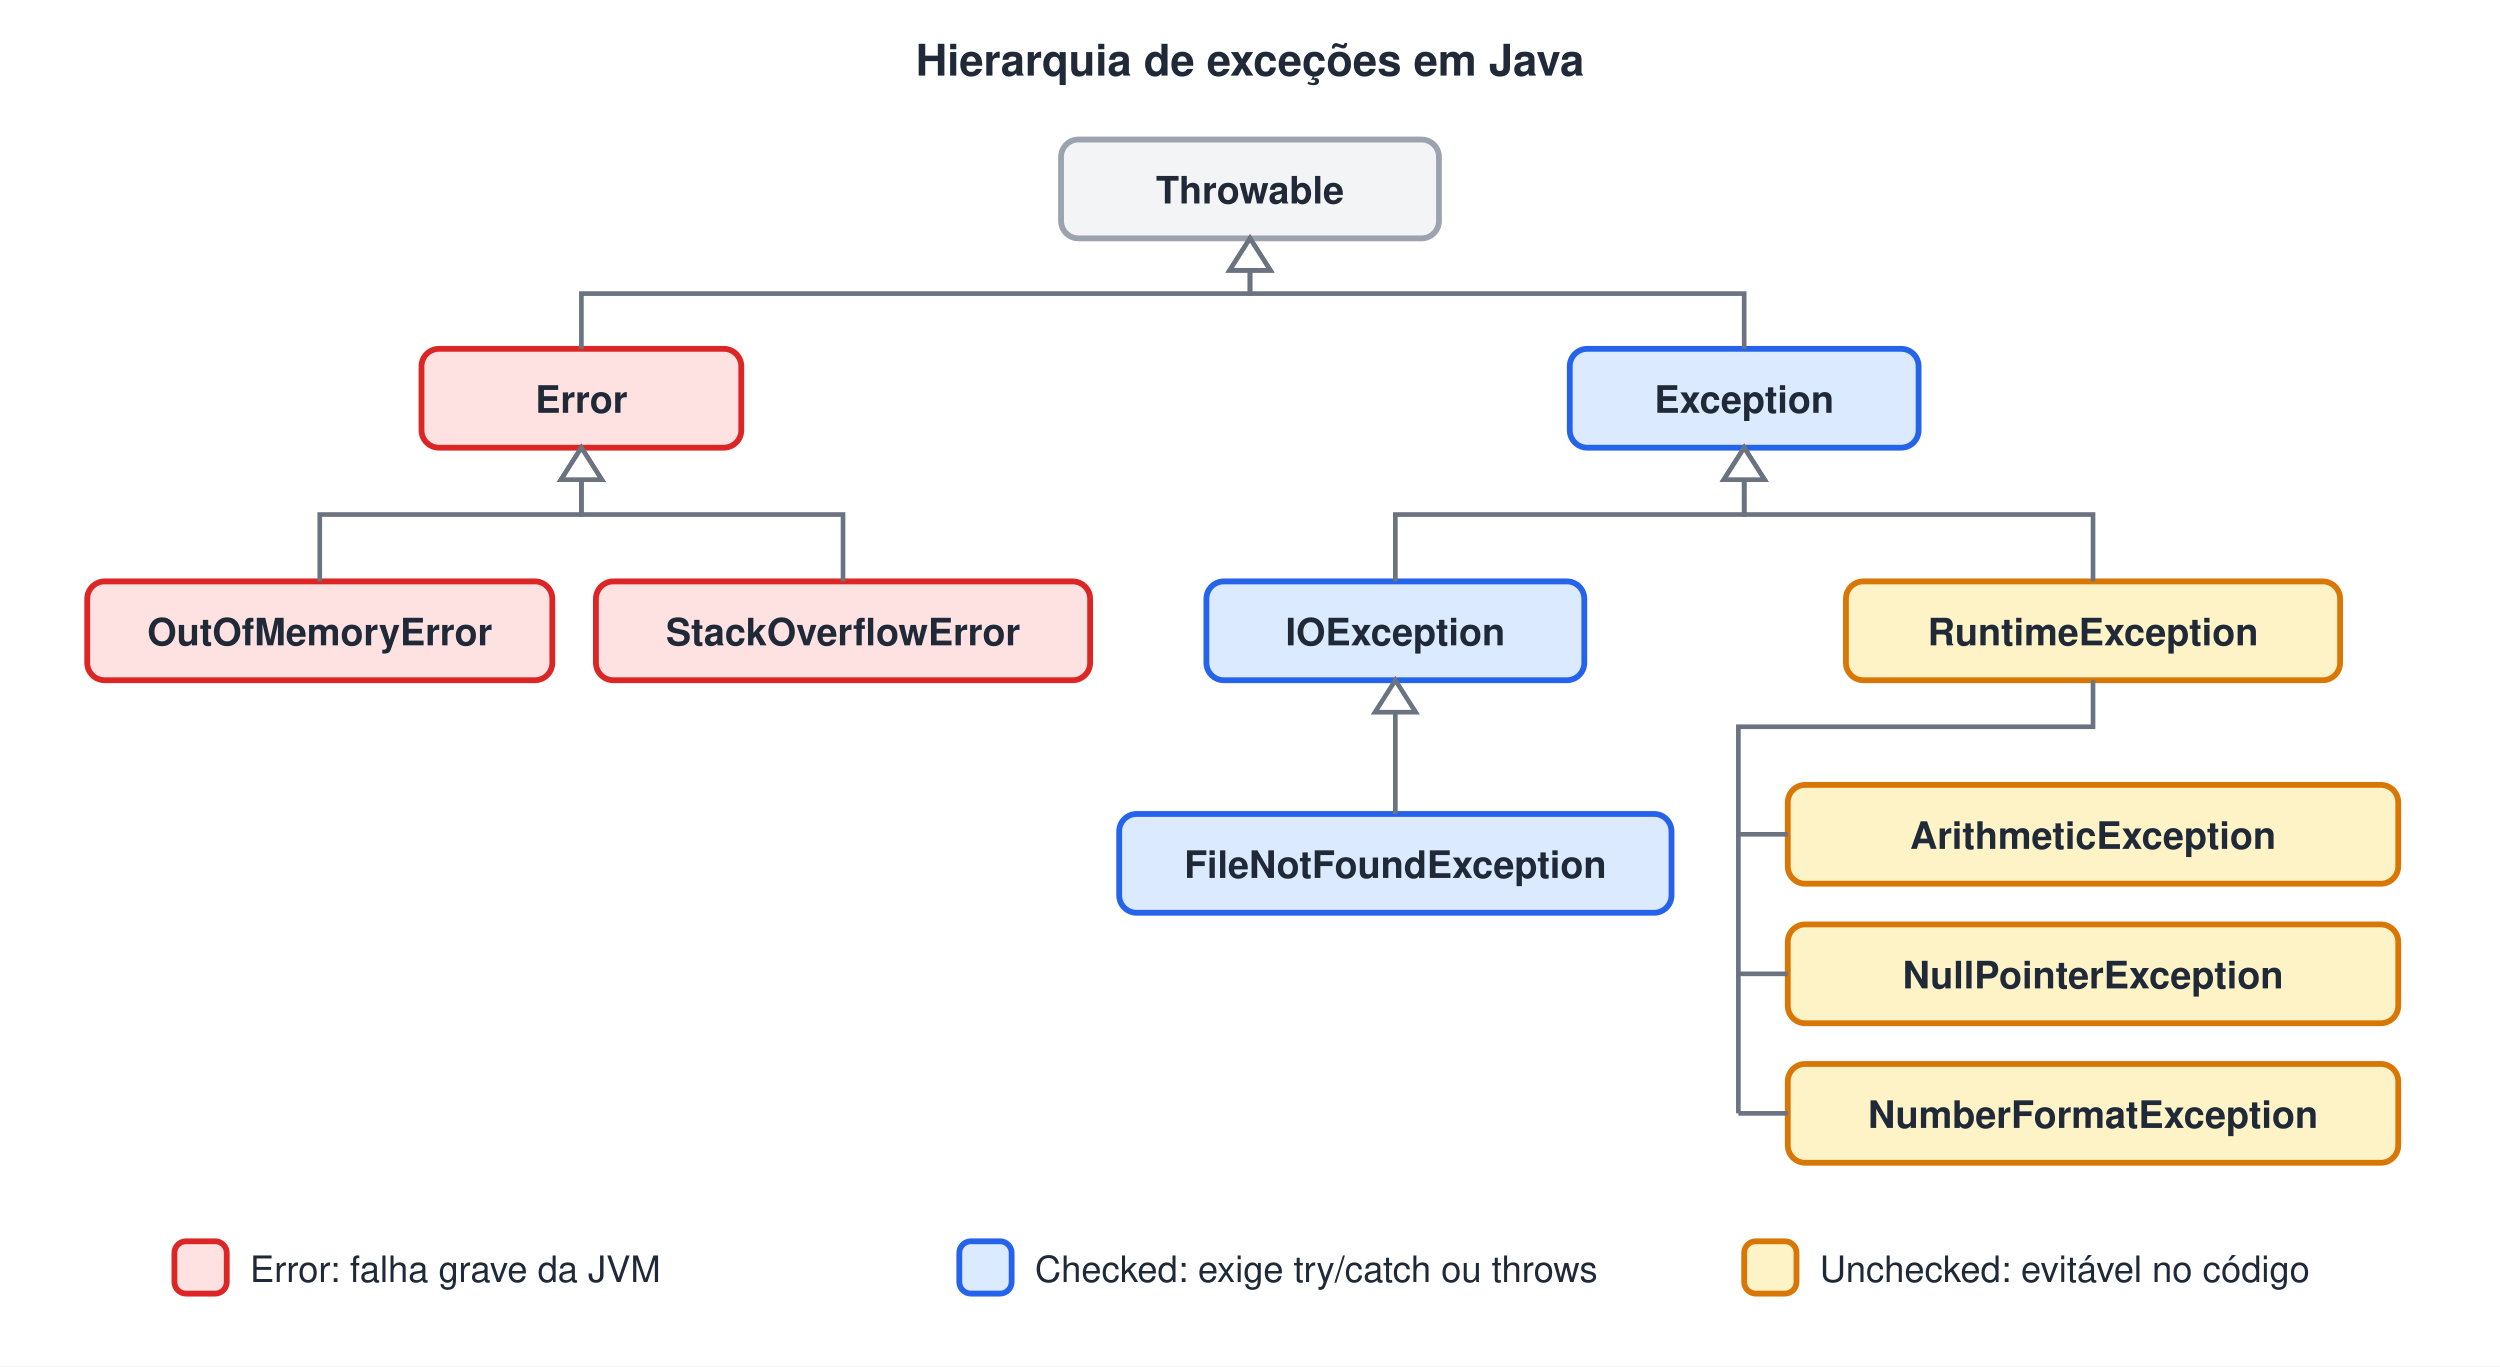
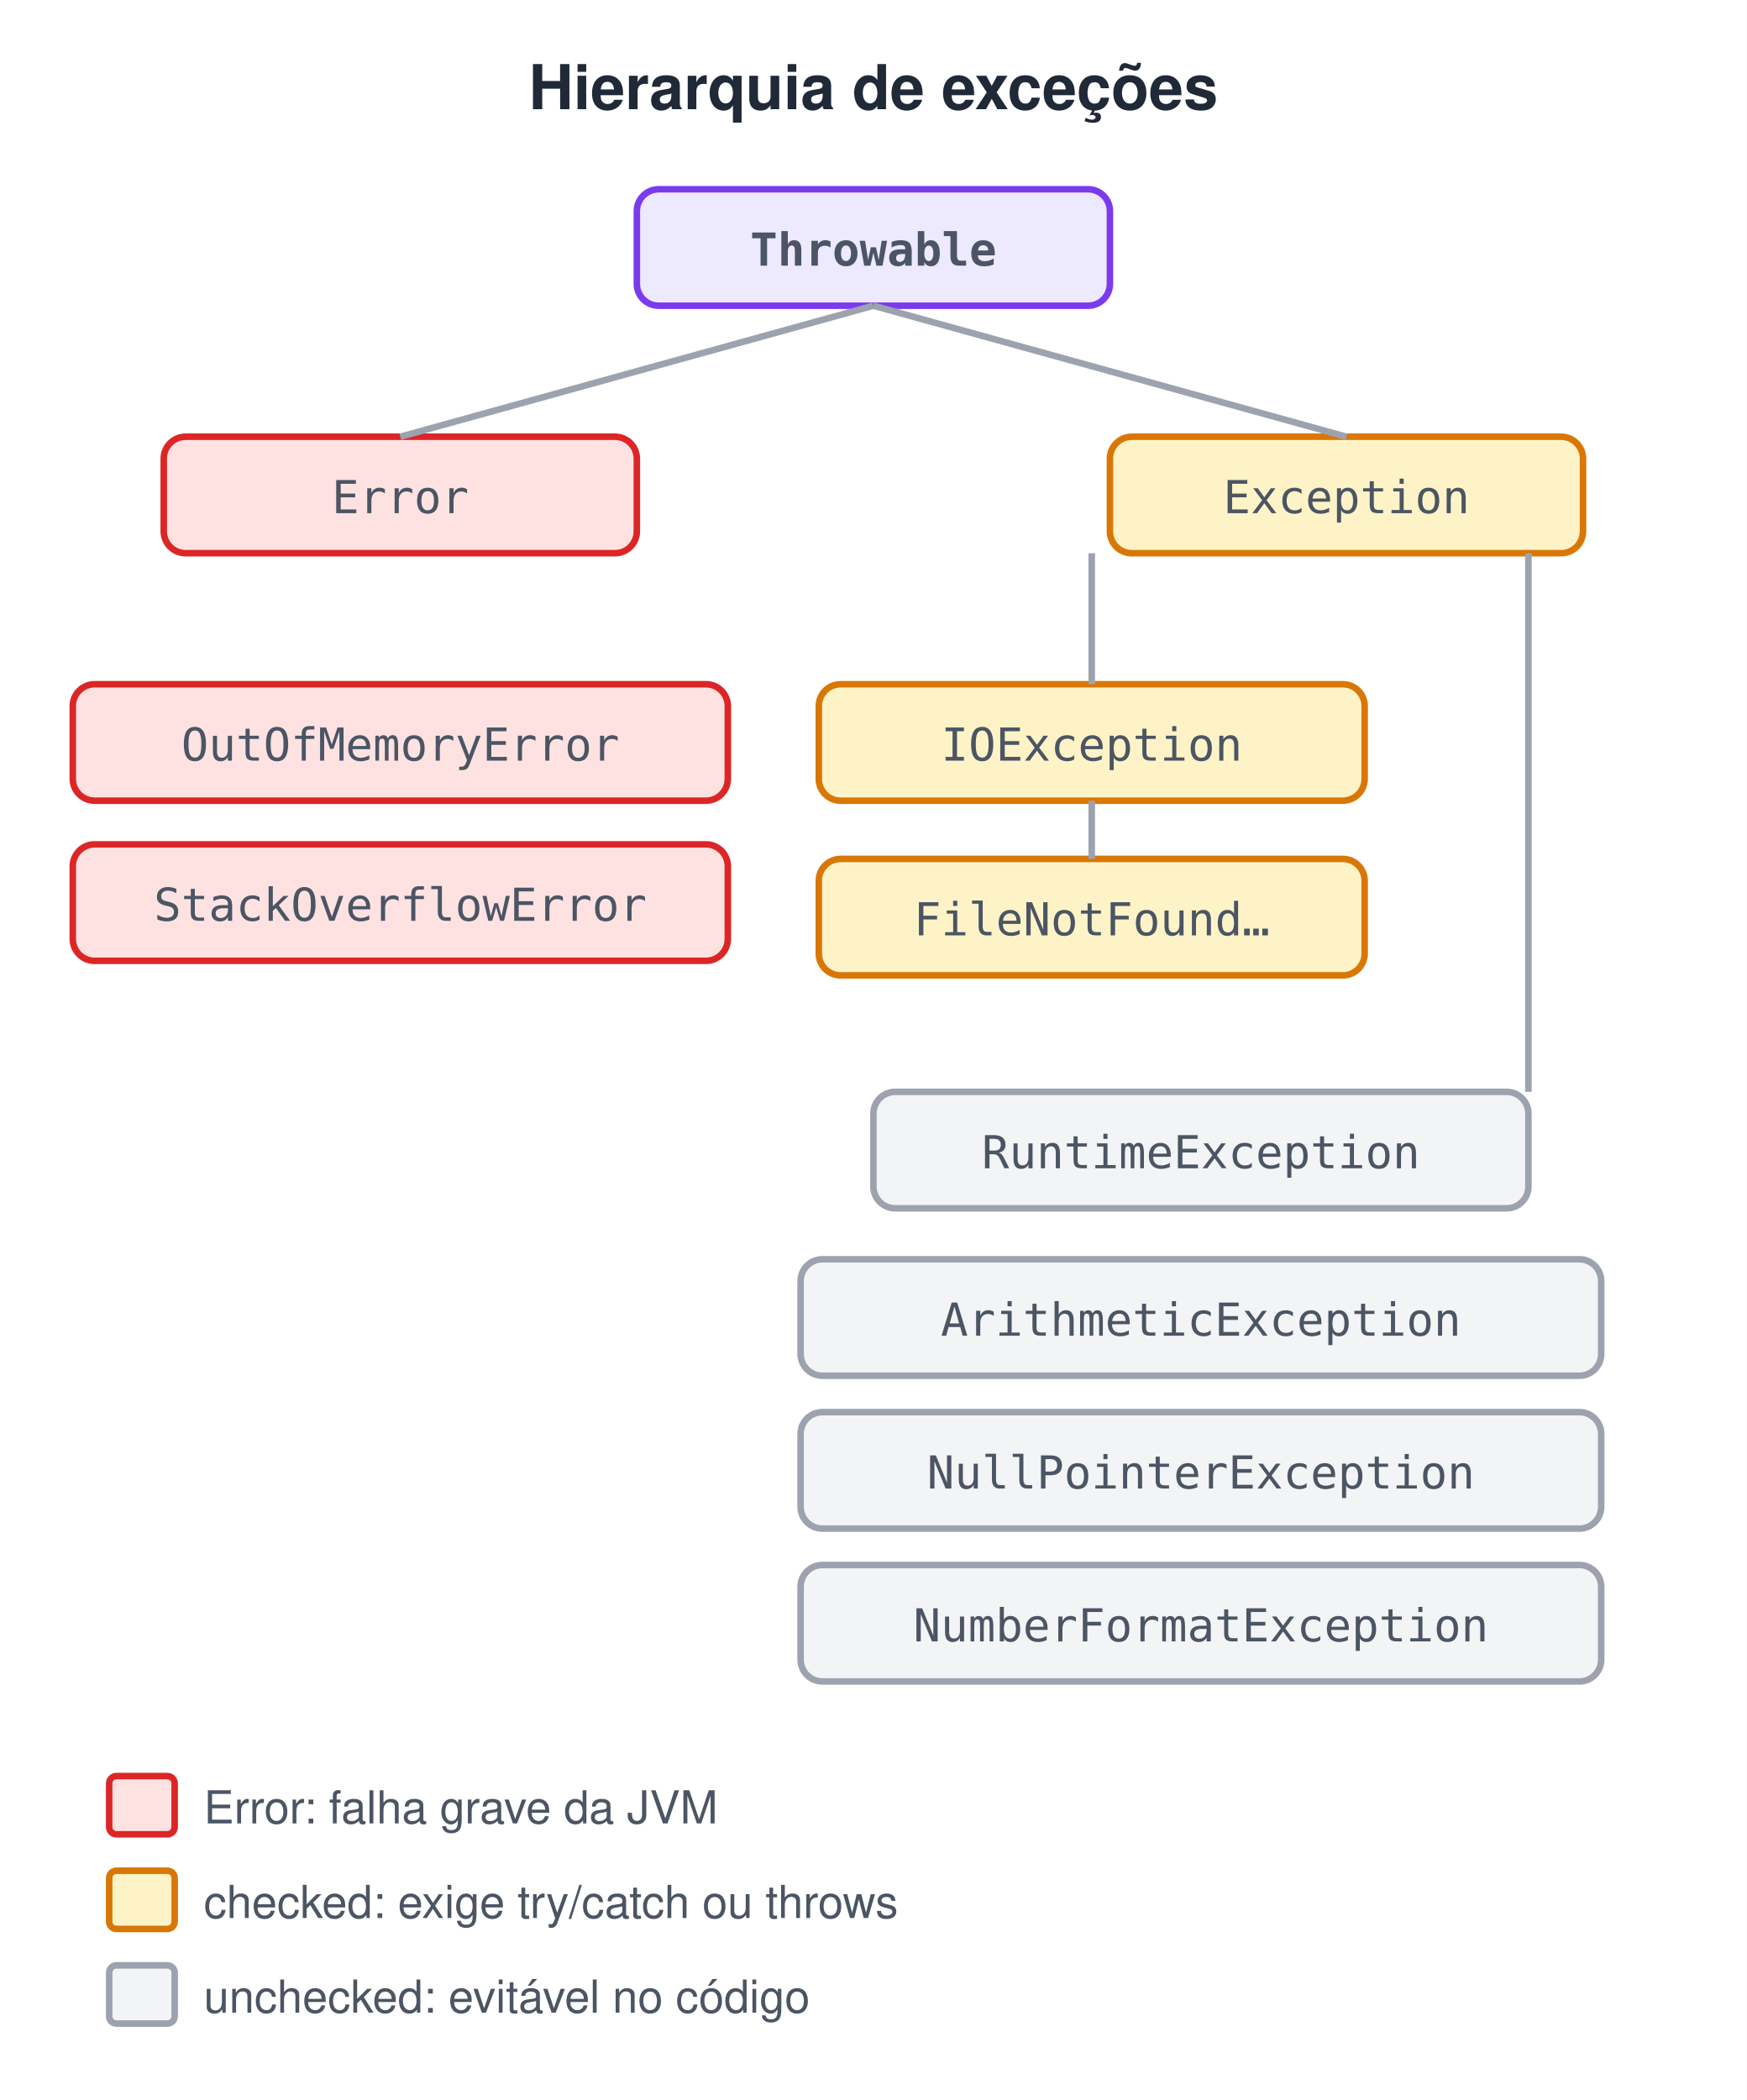
- <svg xmlns="http://www.w3.org/2000/svg" width="860" height="470" viewBox="0 0 860 470">
-   <style>text{font-family:Helvetica, Arial, 'DejaVu Sans', sans-serif}.m{font-family:Menlo, Consolas, 'DejaVu Sans Mono', monospace}</style>
-   <rect width="100%" height="100%" fill="#ffffff" />
-   <text x="430" y="26" font-size="15" font-weight="bold" fill="#1F2937" text-anchor="middle">Hierarquia de exceções em Java</text>
-   <rect x="365" y="48" width="130" height="34" rx="6" fill="#F3F4F6" stroke="#9CA3AF" stroke-width="2" />
-   <text x="430" y="70" font-size="13" font-weight="bold" fill="#1F2937" text-anchor="middle">Throwable</text>
-   <rect x="145" y="120" width="110" height="34" rx="6" fill="#FEE2E2" stroke="#DC2626" stroke-width="2" />
-   <text x="200" y="142" font-size="13" font-weight="bold" fill="#1F2937" text-anchor="middle">Error</text>
-   <path d="M200,120 V101 H430 V93" fill="none" stroke="#6B7280" stroke-width="1.6" />
-   <path d="M430,82 l-7,11 h14 z" fill="#fff" stroke="#6B7280" stroke-width="1.6" />
-   <rect x="540" y="120" width="120" height="34" rx="6" fill="#DBEAFE" stroke="#2563EB" stroke-width="2" />
-   <text x="600" y="142" font-size="13" font-weight="bold" fill="#1F2937" text-anchor="middle">Exception</text>
-   <path d="M600,120 V101 H430 V93" fill="none" stroke="#6B7280" stroke-width="1.6" />
-   <path d="M430,82 l-7,11 h14 z" fill="#fff" stroke="#6B7280" stroke-width="1.6" />
-   <rect x="30" y="200" width="160" height="34" rx="6" fill="#FEE2E2" stroke="#DC2626" stroke-width="2" />
-   <text x="110" y="222" font-size="13" font-weight="bold" fill="#1F2937" text-anchor="middle">OutOfMemoryError</text>
-   <path d="M110,200 V177 H200 V165" fill="none" stroke="#6B7280" stroke-width="1.6" />
-   <path d="M200,154 l-7,11 h14 z" fill="#fff" stroke="#6B7280" stroke-width="1.6" />
-   <rect x="205" y="200" width="170" height="34" rx="6" fill="#FEE2E2" stroke="#DC2626" stroke-width="2" />
-   <text x="290" y="222" font-size="13" font-weight="bold" fill="#1F2937" text-anchor="middle">StackOverflowError</text>
-   <path d="M290,200 V177 H200 V165" fill="none" stroke="#6B7280" stroke-width="1.6" />
-   <path d="M200,154 l-7,11 h14 z" fill="#fff" stroke="#6B7280" stroke-width="1.6" />
-   <rect x="415" y="200" width="130" height="34" rx="6" fill="#DBEAFE" stroke="#2563EB" stroke-width="2" />
-   <text x="480" y="222" font-size="13" font-weight="bold" fill="#1F2937" text-anchor="middle">IOException</text>
-   <path d="M480,200 V177 H600 V165" fill="none" stroke="#6B7280" stroke-width="1.6" />
-   <path d="M600,154 l-7,11 h14 z" fill="#fff" stroke="#6B7280" stroke-width="1.6" />
-   <rect x="635" y="200" width="170" height="34" rx="6" fill="#FEF3C7" stroke="#D97706" stroke-width="2" />
-   <text x="720" y="222" font-size="13" font-weight="bold" fill="#1F2937" text-anchor="middle">RuntimeException</text>
-   <path d="M720,200 V177 H600 V165" fill="none" stroke="#6B7280" stroke-width="1.6" />
-   <path d="M600,154 l-7,11 h14 z" fill="#fff" stroke="#6B7280" stroke-width="1.6" />
-   <rect x="385" y="280" width="190" height="34" rx="6" fill="#DBEAFE" stroke="#2563EB" stroke-width="2" />
-   <text x="480" y="302" font-size="13" font-weight="bold" fill="#1F2937" text-anchor="middle">FileNotFoundException</text>
-   <path d="M480,280 V257 H480 V245" fill="none" stroke="#6B7280" stroke-width="1.6" />
-   <path d="M480,234 l-7,11 h14 z" fill="#fff" stroke="#6B7280" stroke-width="1.6" />
-   <rect x="615" y="270" width="210" height="34" rx="6" fill="#FEF3C7" stroke="#D97706" stroke-width="2" />
-   <text x="720" y="292" font-size="13" font-weight="bold" fill="#1F2937" text-anchor="middle">ArithmeticException</text>
-   <rect x="615" y="318" width="210" height="34" rx="6" fill="#FEF3C7" stroke="#D97706" stroke-width="2" />
-   <text x="720" y="340" font-size="13" font-weight="bold" fill="#1F2937" text-anchor="middle">NullPointerException</text>
-   <rect x="615" y="366" width="210" height="34" rx="6" fill="#FEF3C7" stroke="#D97706" stroke-width="2" />
-   <text x="720" y="388" font-size="13" font-weight="bold" fill="#1F2937" text-anchor="middle">NumberFormatException</text>
-   <path d="M720,234 V250 H598 V383" fill="none" stroke="#6B7280" stroke-width="1.6" />
-   <path d="M598,287 H615" fill="none" stroke="#6B7280" stroke-width="1.6" />
-   <path d="M598,335 H615" fill="none" stroke="#6B7280" stroke-width="1.6" />
-   <path d="M598,383 H615" fill="none" stroke="#6B7280" stroke-width="1.6" />
-   <rect x="60" y="427" width="18" height="18" rx="4" fill="#FEE2E2" stroke="#DC2626" stroke-width="2" />
-   <text x="86" y="441" font-size="12.5" fill="#1F2937">Error: falha grave da JVM</text>
-   <rect x="330" y="427" width="18" height="18" rx="4" fill="#DBEAFE" stroke="#2563EB" stroke-width="2" />
-   <text x="356" y="441" font-size="12.5" fill="#1F2937">Checked: exige try/catch ou throws</text>
-   <rect x="600" y="427" width="18" height="18" rx="4" fill="#FEF3C7" stroke="#D97706" stroke-width="2" />
-   <text x="626" y="441" font-size="12.5" fill="#1F2937">Unchecked: evitável no código</text>
+ <svg xmlns="http://www.w3.org/2000/svg" width="480" height="577" viewBox="0 0 480 577">
+   <style>text{white-space:pre;font-family:Helvetica,Arial,sans-serif;font-size:14px;fill:#1F2937}.t{font-size:17px;font-weight:bold}.b{font-weight:bold}.m{font-family:Menlo,Consolas,monospace;font-size:13px}.s{font-size:12.5px;fill:#4B5563}.n{font-size:13px;font-style:italic;fill:#4B5563}.c{text-anchor:middle}.r{text-anchor:end}.xB{fill:#DBEAFE;stroke:#2563EB}.xG{fill:#DCFCE7;stroke:#16A34A}.xO{fill:#FEF3C7;stroke:#D97706}.xP{fill:#EDE9FE;stroke:#7C3AED}.xR{fill:#FEE2E2;stroke:#DC2626}.xY{fill:#F3F4F6;stroke:#9CA3AF}.xW{fill:#fff;stroke:#9CA3AF}.xT{fill:#CCFBF1;stroke:#0D9488}.xK{fill:#FCE7F3;stroke:#DB2777}rect,ellipse,polygon{stroke-width:1.8}.l{stroke:#6B7280;stroke-width:1.8;fill:none}.d{stroke-dasharray:5 4}</style>
+   <defs>
+     <marker id="a" viewBox="0 0 10 10" refX="9" refY="5" markerWidth="7" markerHeight="7" orient="auto-start-reverse">
+       <path d="M0,0L10,5L0,10z" fill="#6B7280" />
+     </marker>
+   </defs>
+   <rect width="100%" height="100%" fill="#fff" />
+   <text x="240.0" y="30" class="t c">Hierarquia de exceções</text>
+   <rect x="175.0" y="52" width="130" height="32" rx="6" class="xP" />
+   <text x="240" y="73" class="m s b c">Throwable</text>
+   <rect x="45.0" y="120" width="130" height="32" rx="6" class="xR" />
+   <text x="110" y="141" class="m s c">Error</text>
+   <rect x="305.0" y="120" width="130" height="32" rx="6" class="xO" />
+   <text x="370" y="141" class="m s c">Exception</text>
+   <line x1="110" y1="120" x2="240" y2="84" stroke="#9CA3AF" stroke-width="1.8" />
+   <line x1="370" y1="120" x2="240" y2="84" stroke="#9CA3AF" stroke-width="1.8" />
+   <rect x="20.0" y="188" width="180" height="32" rx="6" class="xR" />
+   <text x="110" y="209" class="m s c">OutOfMemoryError</text>
+   <rect x="20.0" y="232" width="180" height="32" rx="6" class="xR" />
+   <text x="110" y="253" class="m s c">StackOverflowError</text>
+   <rect x="225.0" y="188" width="150" height="32" rx="6" class="xO" />
+   <text x="300" y="209" class="m s c">IOException</text>
+   <rect x="225.0" y="236" width="150" height="32" rx="6" class="xO" />
+   <text x="300" y="257" class="m s c">FileNotFound…</text>
+   <line x1="300" y1="152" x2="300" y2="188" stroke="#9CA3AF" stroke-width="1.8" />
+   <line x1="300" y1="220" x2="300" y2="236" stroke="#9CA3AF" stroke-width="1.8" />
+   <rect x="240.0" y="300" width="180" height="32" rx="6" class="xY" />
+   <text x="330" y="321" class="m s c">RuntimeException</text>
+   <line x1="420" y1="152" x2="420" y2="300" stroke="#9CA3AF" stroke-width="1.8" />
+   <rect x="220.0" y="346" width="220" height="32" rx="6" class="xY" />
+   <text x="330" y="367" class="m s c">ArithmeticException</text>
+   <rect x="220.0" y="388" width="220" height="32" rx="6" class="xY" />
+   <text x="330" y="409" class="m s c">NullPointerException</text>
+   <rect x="220.0" y="430" width="220" height="32" rx="6" class="xY" />
+   <text x="330" y="451" class="m s c">NumberFormatException</text>
+   <rect x="30" y="488" width="18" height="16" rx="2" class="xR" />
+   <text x="56" y="501" class="s">Error: falha grave da JVM</text>
+   <rect x="30" y="514" width="18" height="16" rx="2" class="xO" />
+   <text x="56" y="527" class="s">checked: exige try/catch ou throws</text>
+   <rect x="30" y="540" width="18" height="16" rx="2" class="xY" />
+   <text x="56" y="553" class="s">unchecked: evitável no código</text>
</svg>
